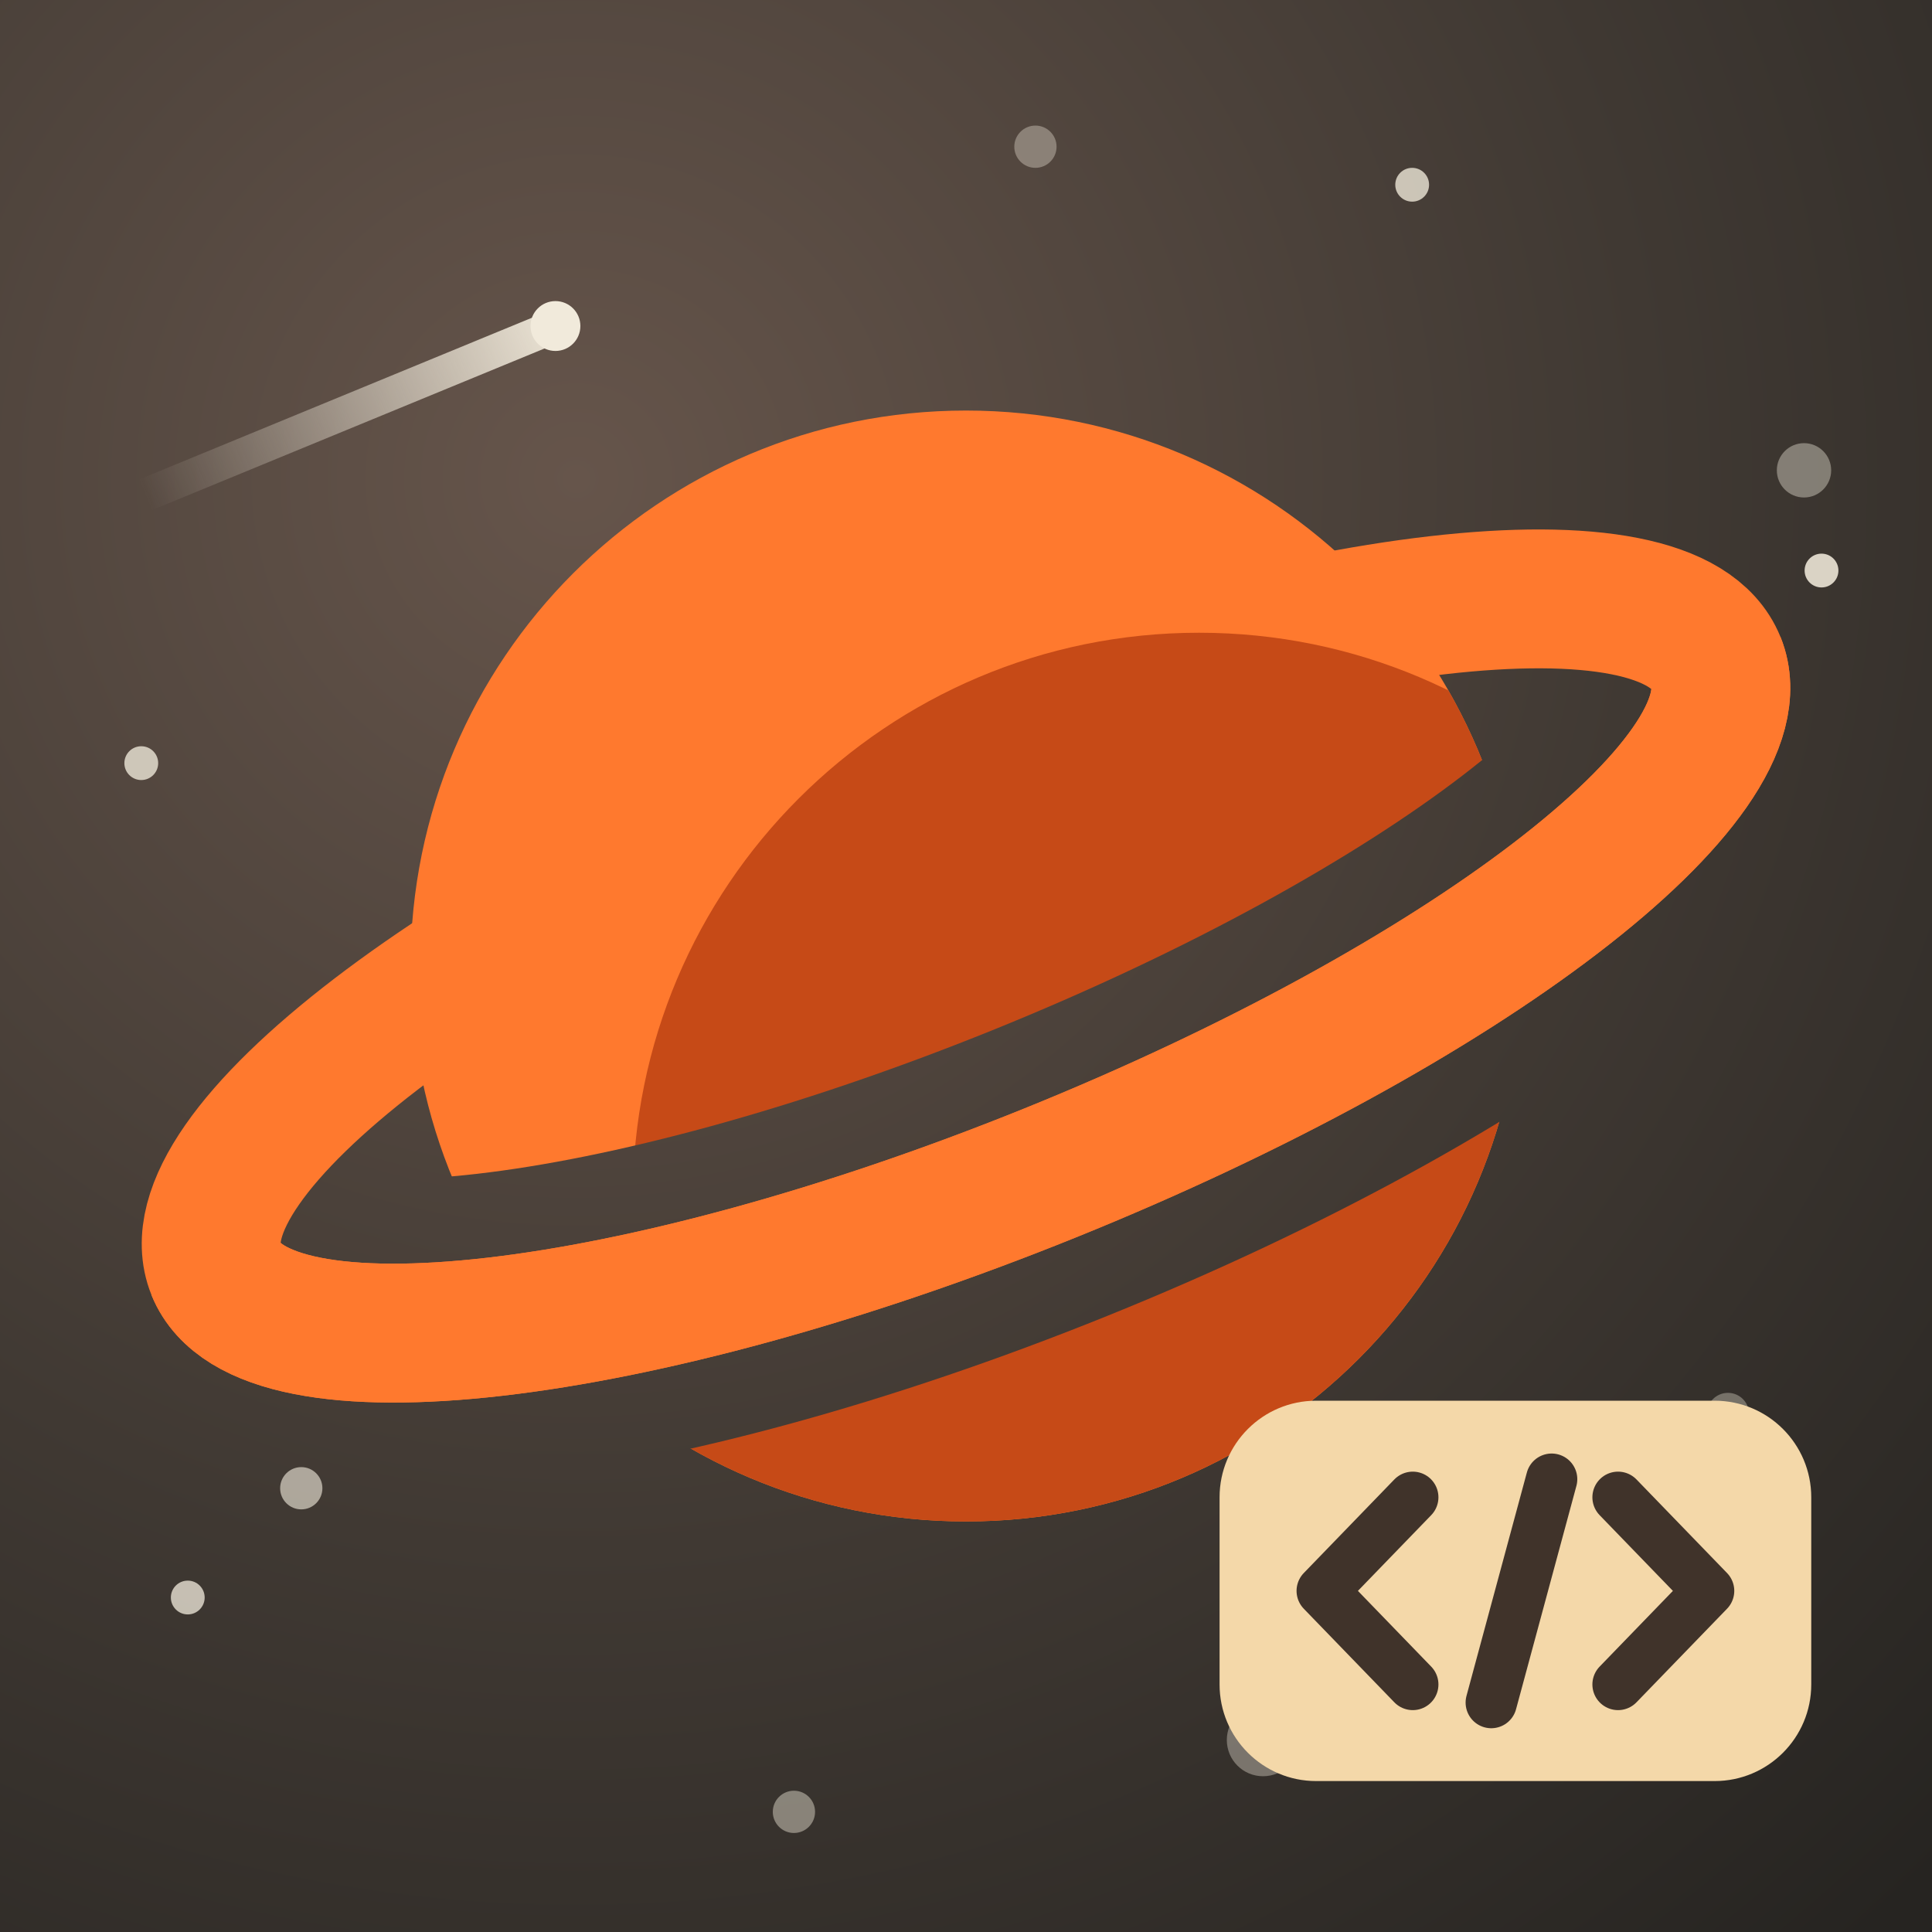
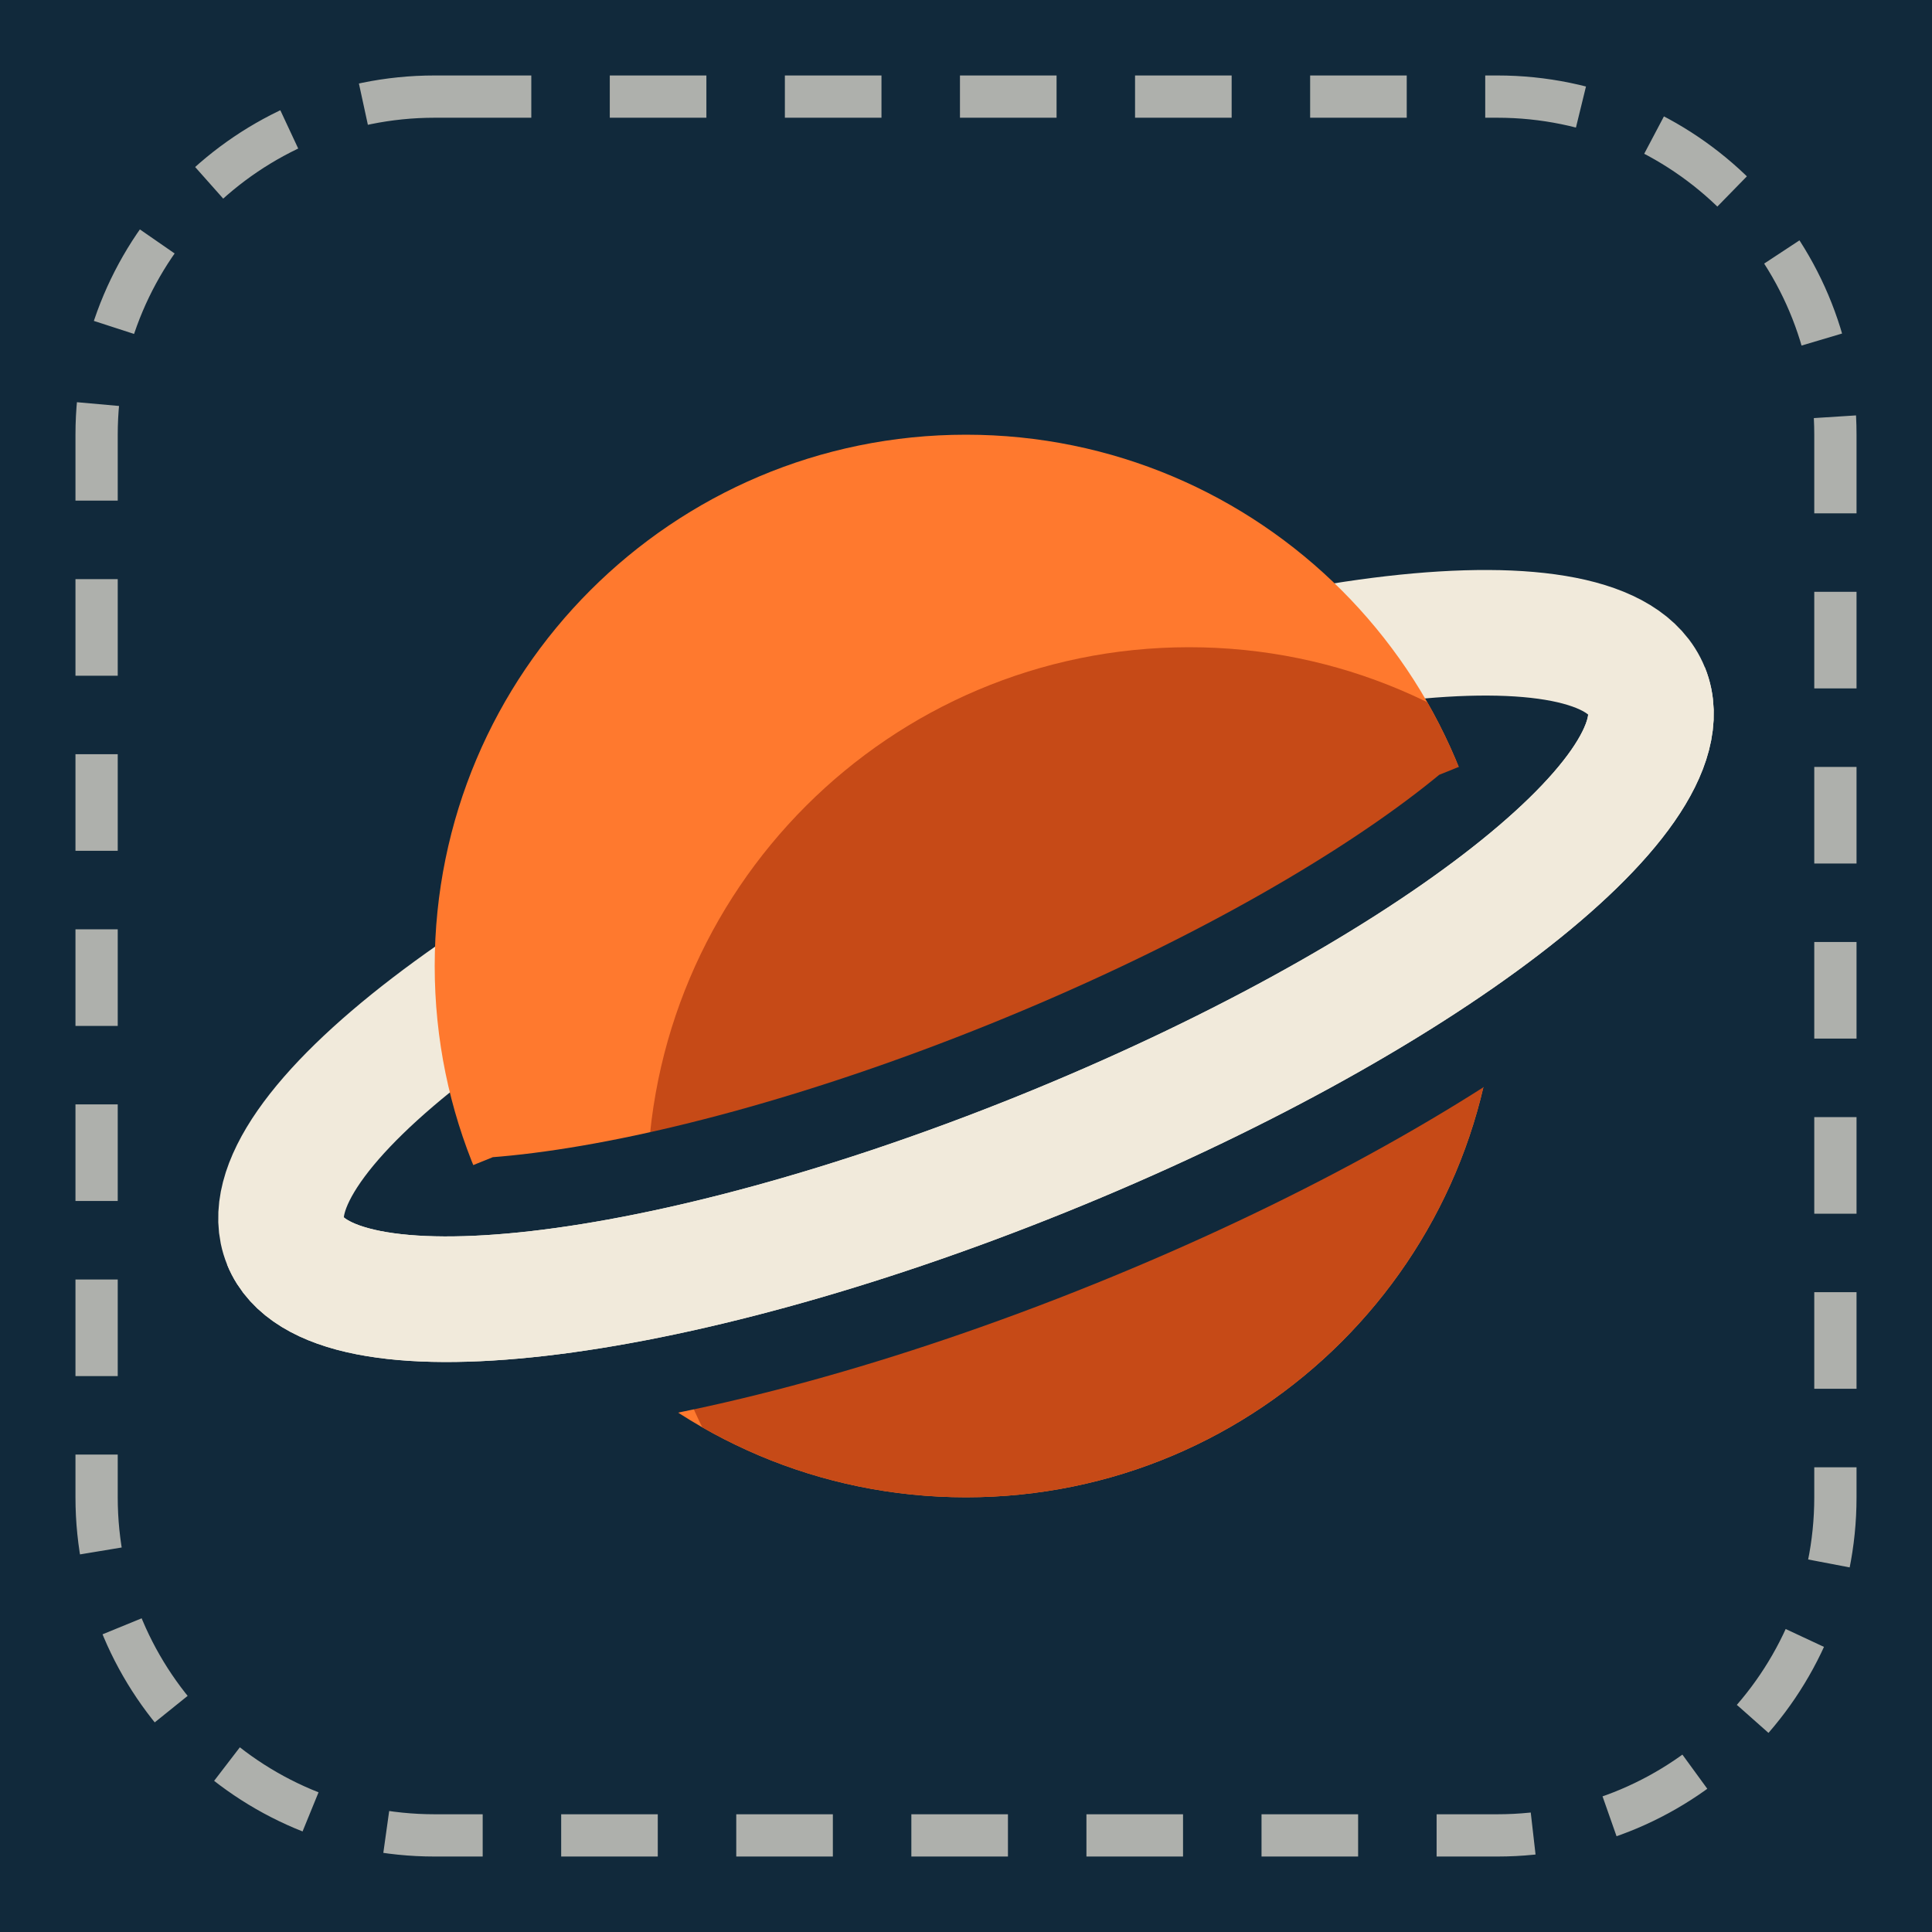
<svg xmlns="http://www.w3.org/2000/svg" viewBox="0 0 32 32">
  <defs>
-     <clipPath id="n1tiletile">
+     <clipPath id="tile">
      <rect width="32" height="32" />
    </clipPath>
+     <clipPath id="front">
+       <path d="M-8 16H40V40H-8Z" transform="rotate(-22 16 16)" />
+     </clipPath>
+     <clipPath id="globe">
+       <circle cx="16" cy="16" r="11" />
+     </clipPath>
+     <mask id="gap" maskUnits="userSpaceOnUse" x="-8" y="-8" width="48" height="48">
+       <rect x="-8" y="-8" width="48" height="48" fill="#fff" />
+       <g clip-path="url(#front)">
+         <ellipse cx="16" cy="16" rx="15.2" ry="4.2" transform="rotate(-22 16 16)" fill="none" stroke="#000" stroke-width="5.8" />
+       </g>
+     </mask>
  </defs>
-   <g clip-path="url(#n1tiletile)">
-     <defs>
-       <radialGradient id="n1tilesky" cx="0.3" cy="0.25" r="1">
-         <stop offset="0" stop-color="#66554b" />
-         <stop offset="0.55" stop-color="#403933" />
-         <stop offset="1" stop-color="#262421" />
-       </radialGradient>
-     </defs>
-     <rect width="32" height="32" fill="url(#n1tilesky)" />
-     <circle cx="20.92" cy="28.82" r="0.60" fill="#f1eadb" opacity="0.37" />
-     <circle cx="4.99" cy="24.65" r="0.35" fill="#f1eadb" opacity="0.62" />
-     <circle cx="2.34" cy="12.64" r="0.28" fill="#f1eadb" opacity="0.78" />
-     <circle cx="3.11" cy="26.46" r="0.28" fill="#f1eadb" opacity="0.76" />
-     <circle cx="13.15" cy="30.01" r="0.35" fill="#f1eadb" opacity="0.44" />
-     <circle cx="28.62" cy="23.42" r="0.35" fill="#f1eadb" opacity="0.35" />
-     <circle cx="23.39" cy="3.06" r="0.28" fill="#f1eadb" opacity="0.78" />
-     <circle cx="17.15" cy="2.43" r="0.35" fill="#f1eadb" opacity="0.36" />
-     <circle cx="30.17" cy="9.45" r="0.28" fill="#f1eadb" opacity="0.87" />
-     <circle cx="29.88" cy="7.79" r="0.45" fill="#f1eadb" opacity="0.40" />
-     <defs>
-       <linearGradient id="n1tilestreak" x1="2.4" y1="8.2" x2="9.2" y2="5.4" gradientUnits="userSpaceOnUse">
-         <stop offset="0" stop-color="#f1eadb" stop-opacity="0" />
-         <stop offset="1" stop-color="#f1eadb" stop-opacity="0.95" />
-       </linearGradient>
-     </defs>
-     <path d="M2.4 8.2L9.2 5.4" stroke="url(#n1tilestreak)" stroke-width="0.55" stroke-linecap="round" />
-     <circle cx="9.2" cy="5.4" r="0.413" fill="#f1eadb" />
-     <defs>
-       <clipPath id="n1tilefront">
-         <path d="M-60 16H92V96H-60Z" transform="rotate(-22 16 16)" />
-       </clipPath>
-       <clipPath id="n1tileglobe">
-         <circle cx="16" cy="16" r="9.2" />
-       </clipPath>
-       <mask id="n1tilecut" maskUnits="userSpaceOnUse" x="-60" y="-60" width="152" height="152">
-         <rect x="-60" y="-60" width="152" height="152" fill="#fff" />
-         <g clip-path="url(#n1tilefront)">
-           <ellipse cx="16" cy="16" rx="13.4" ry="3.7" transform="rotate(-22 16 16)" fill="none" stroke="#000" stroke-width="5.1" />
-         </g>
-       </mask>
-     </defs>
-     <ellipse cx="16" cy="16" rx="13.4" ry="3.7" transform="rotate(-22 16 16)" fill="none" stroke="#ff792e" stroke-width="2.3" />
-     <g mask="url(#n1tilecut)">
-       <circle cx="16" cy="16" r="9.2" fill="#ff792e" />
-       <g clip-path="url(#n1tileglobe)">
-         <circle cx="19.86" cy="19.86" r="9.38" fill="#c64a17" />
-       </g>
+   <g clip-path="url(#tile)">
+     <rect width="32" height="32" fill="#11293b" />
+     <rect x="1.6" y="1.6" width="28.8" height="28.8" rx="5.6" fill="none" stroke="#f1eadb" stroke-width="0.7" stroke-dasharray="1.6 1.3" opacity="0.7" />
+   </g>
+   <g transform="translate(3.2 3.2) scale(0.8)">
+     <ellipse cx="16" cy="16" rx="15.2" ry="4.2" transform="rotate(-22 16 16)" fill="none" stroke="#f1eadb" stroke-width="2.6" />
+     <g mask="url(#gap)">
+       <circle cx="16" cy="16" r="11" fill="#ff792e" />
+       <circle cx="20.62" cy="20.62" r="11.22" fill="#c64a17" clip-path="url(#globe)" />
    </g>
-     <g clip-path="url(#n1tilefront)">
-       <ellipse cx="16" cy="16" rx="13.4" ry="3.7" transform="rotate(-22 16 16)" fill="none" stroke="#ff792e" stroke-width="2.3" />
+     <g clip-path="url(#front)">
+       <ellipse cx="16" cy="16" rx="15.2" ry="4.2" transform="rotate(-22 16 16)" fill="none" stroke="#f1eadb" stroke-width="2.6" />
    </g>
  </g>
-   <rect x="20.2" y="23.2" width="9.8" height="6.3" rx="1.6" fill="#f4d8a9" />
-   <path d="m23.4 24.8-1.5 1.55 1.5 1.55m3.4-3.1 1.5 1.55-1.5 1.55m-1.1-3.4-1 3.7" fill="none" stroke="#40332a" stroke-width=".85" stroke-linecap="round" stroke-linejoin="round" />
</svg>
